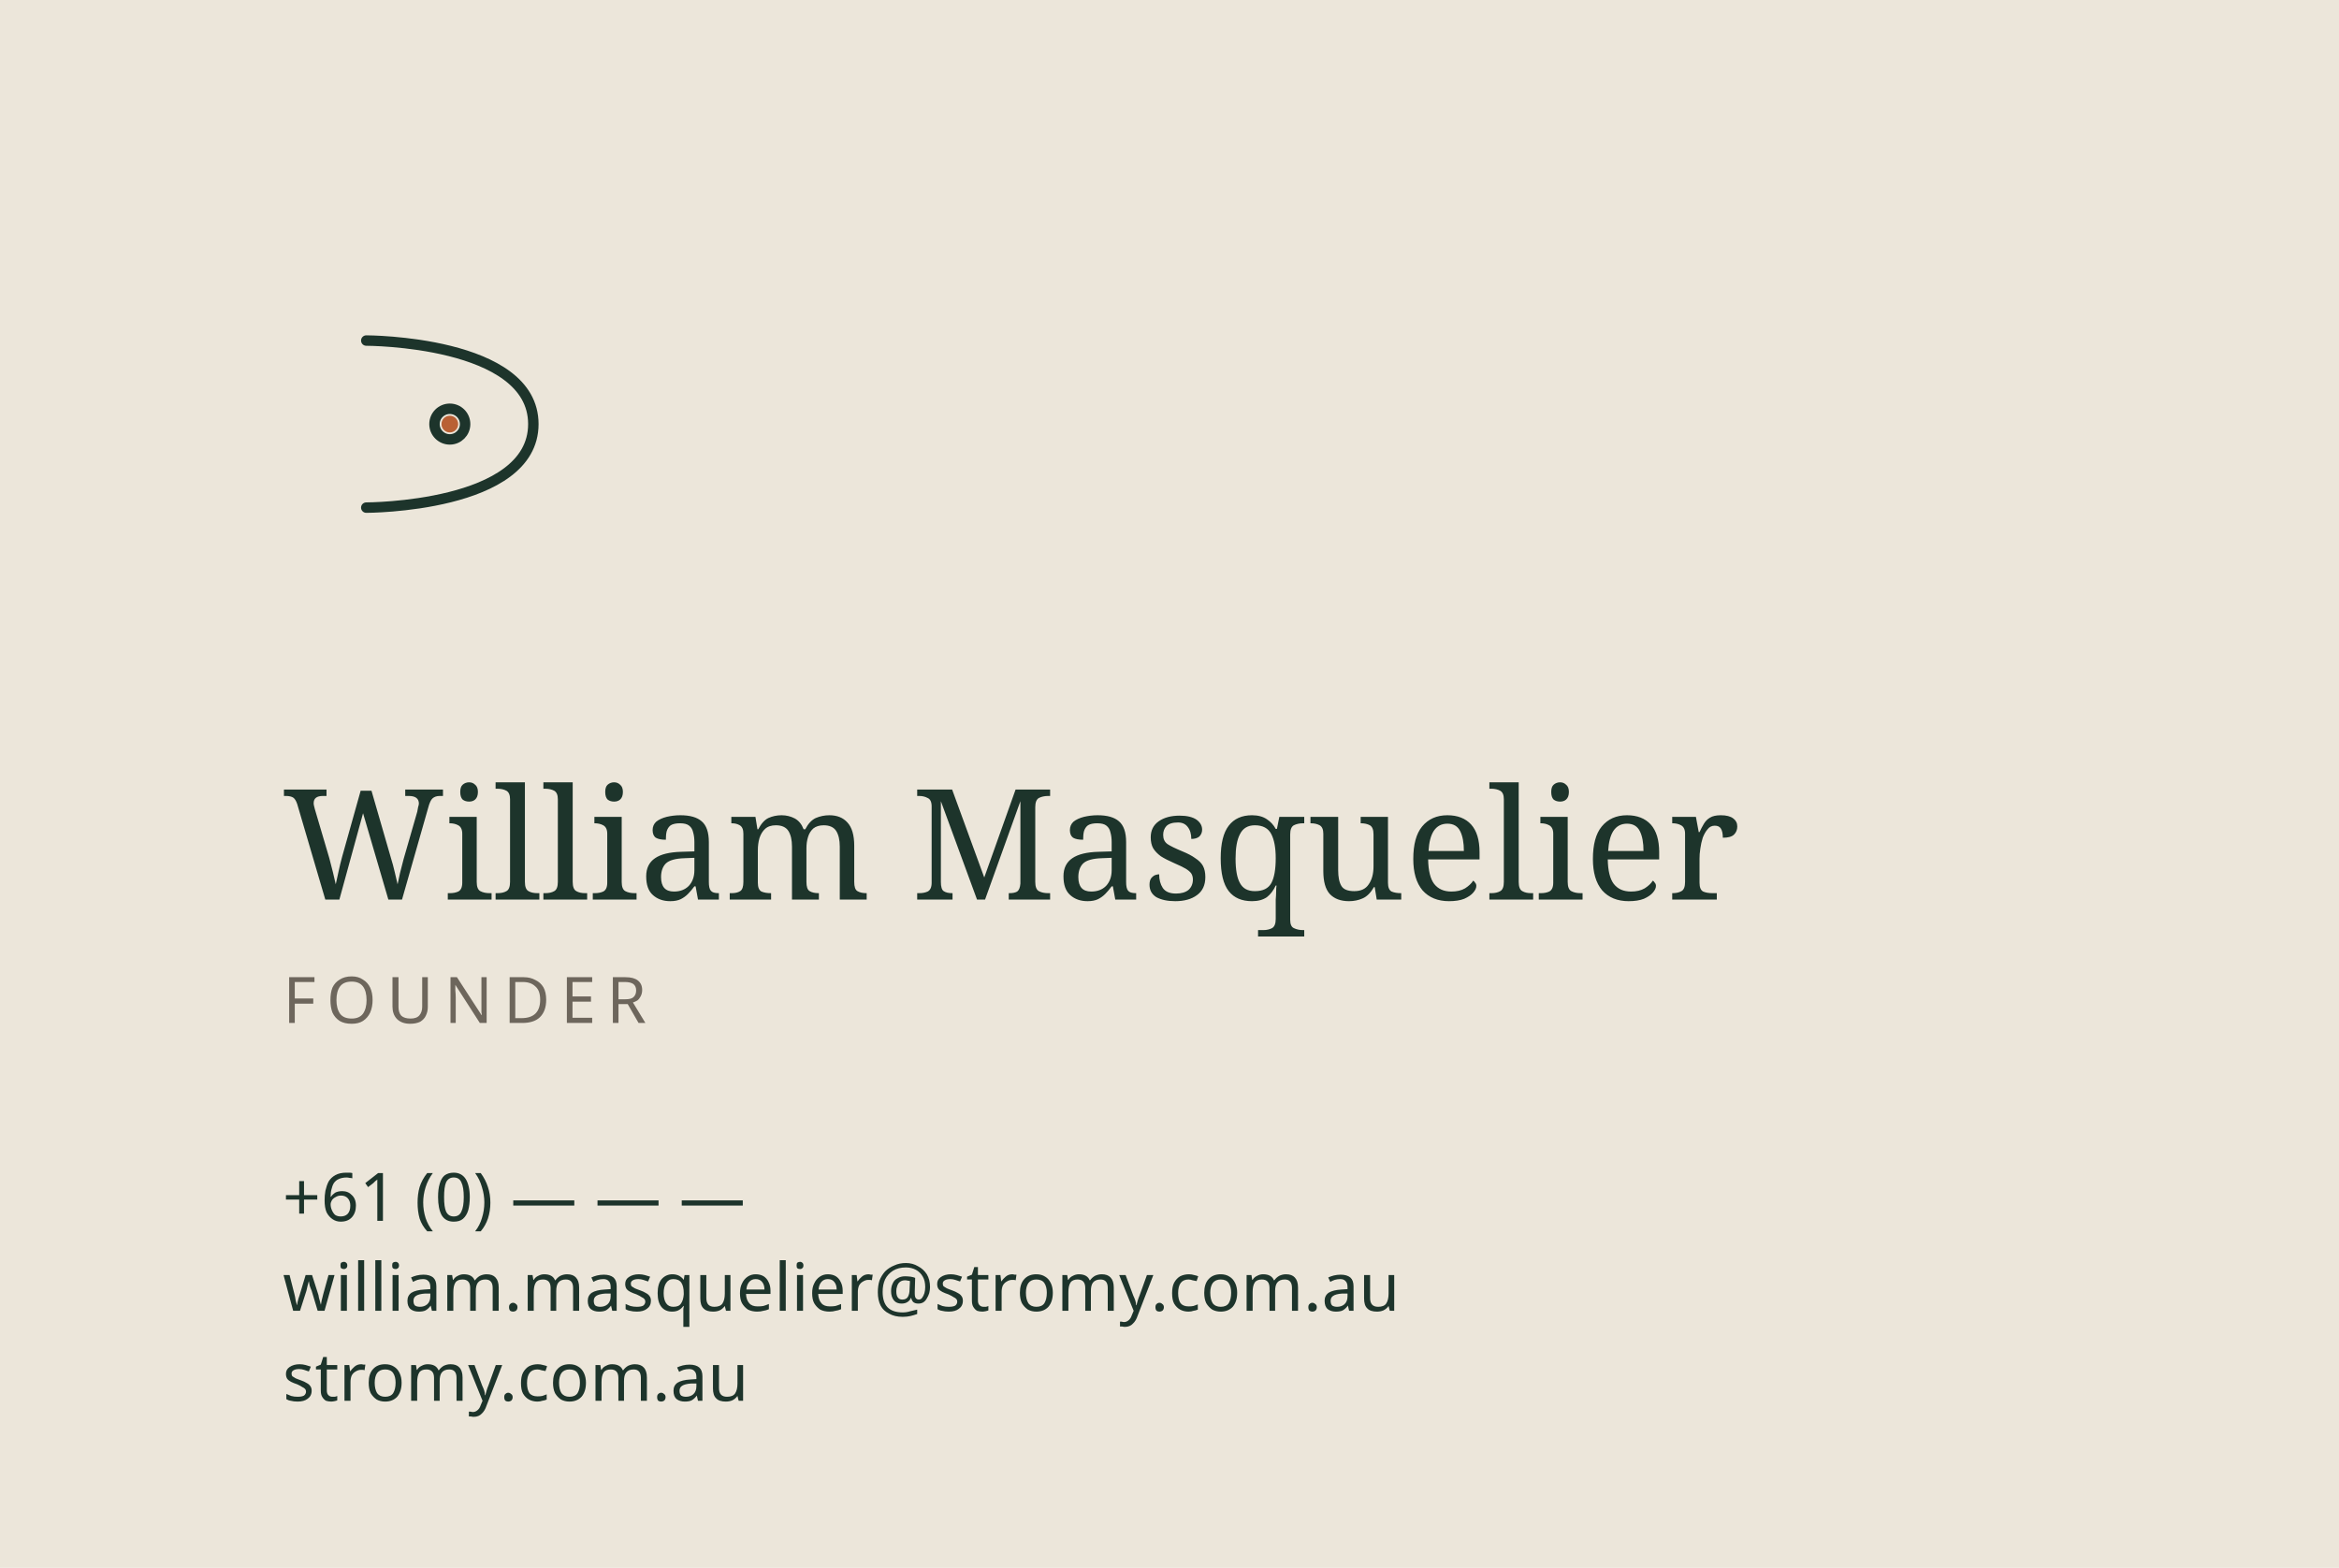
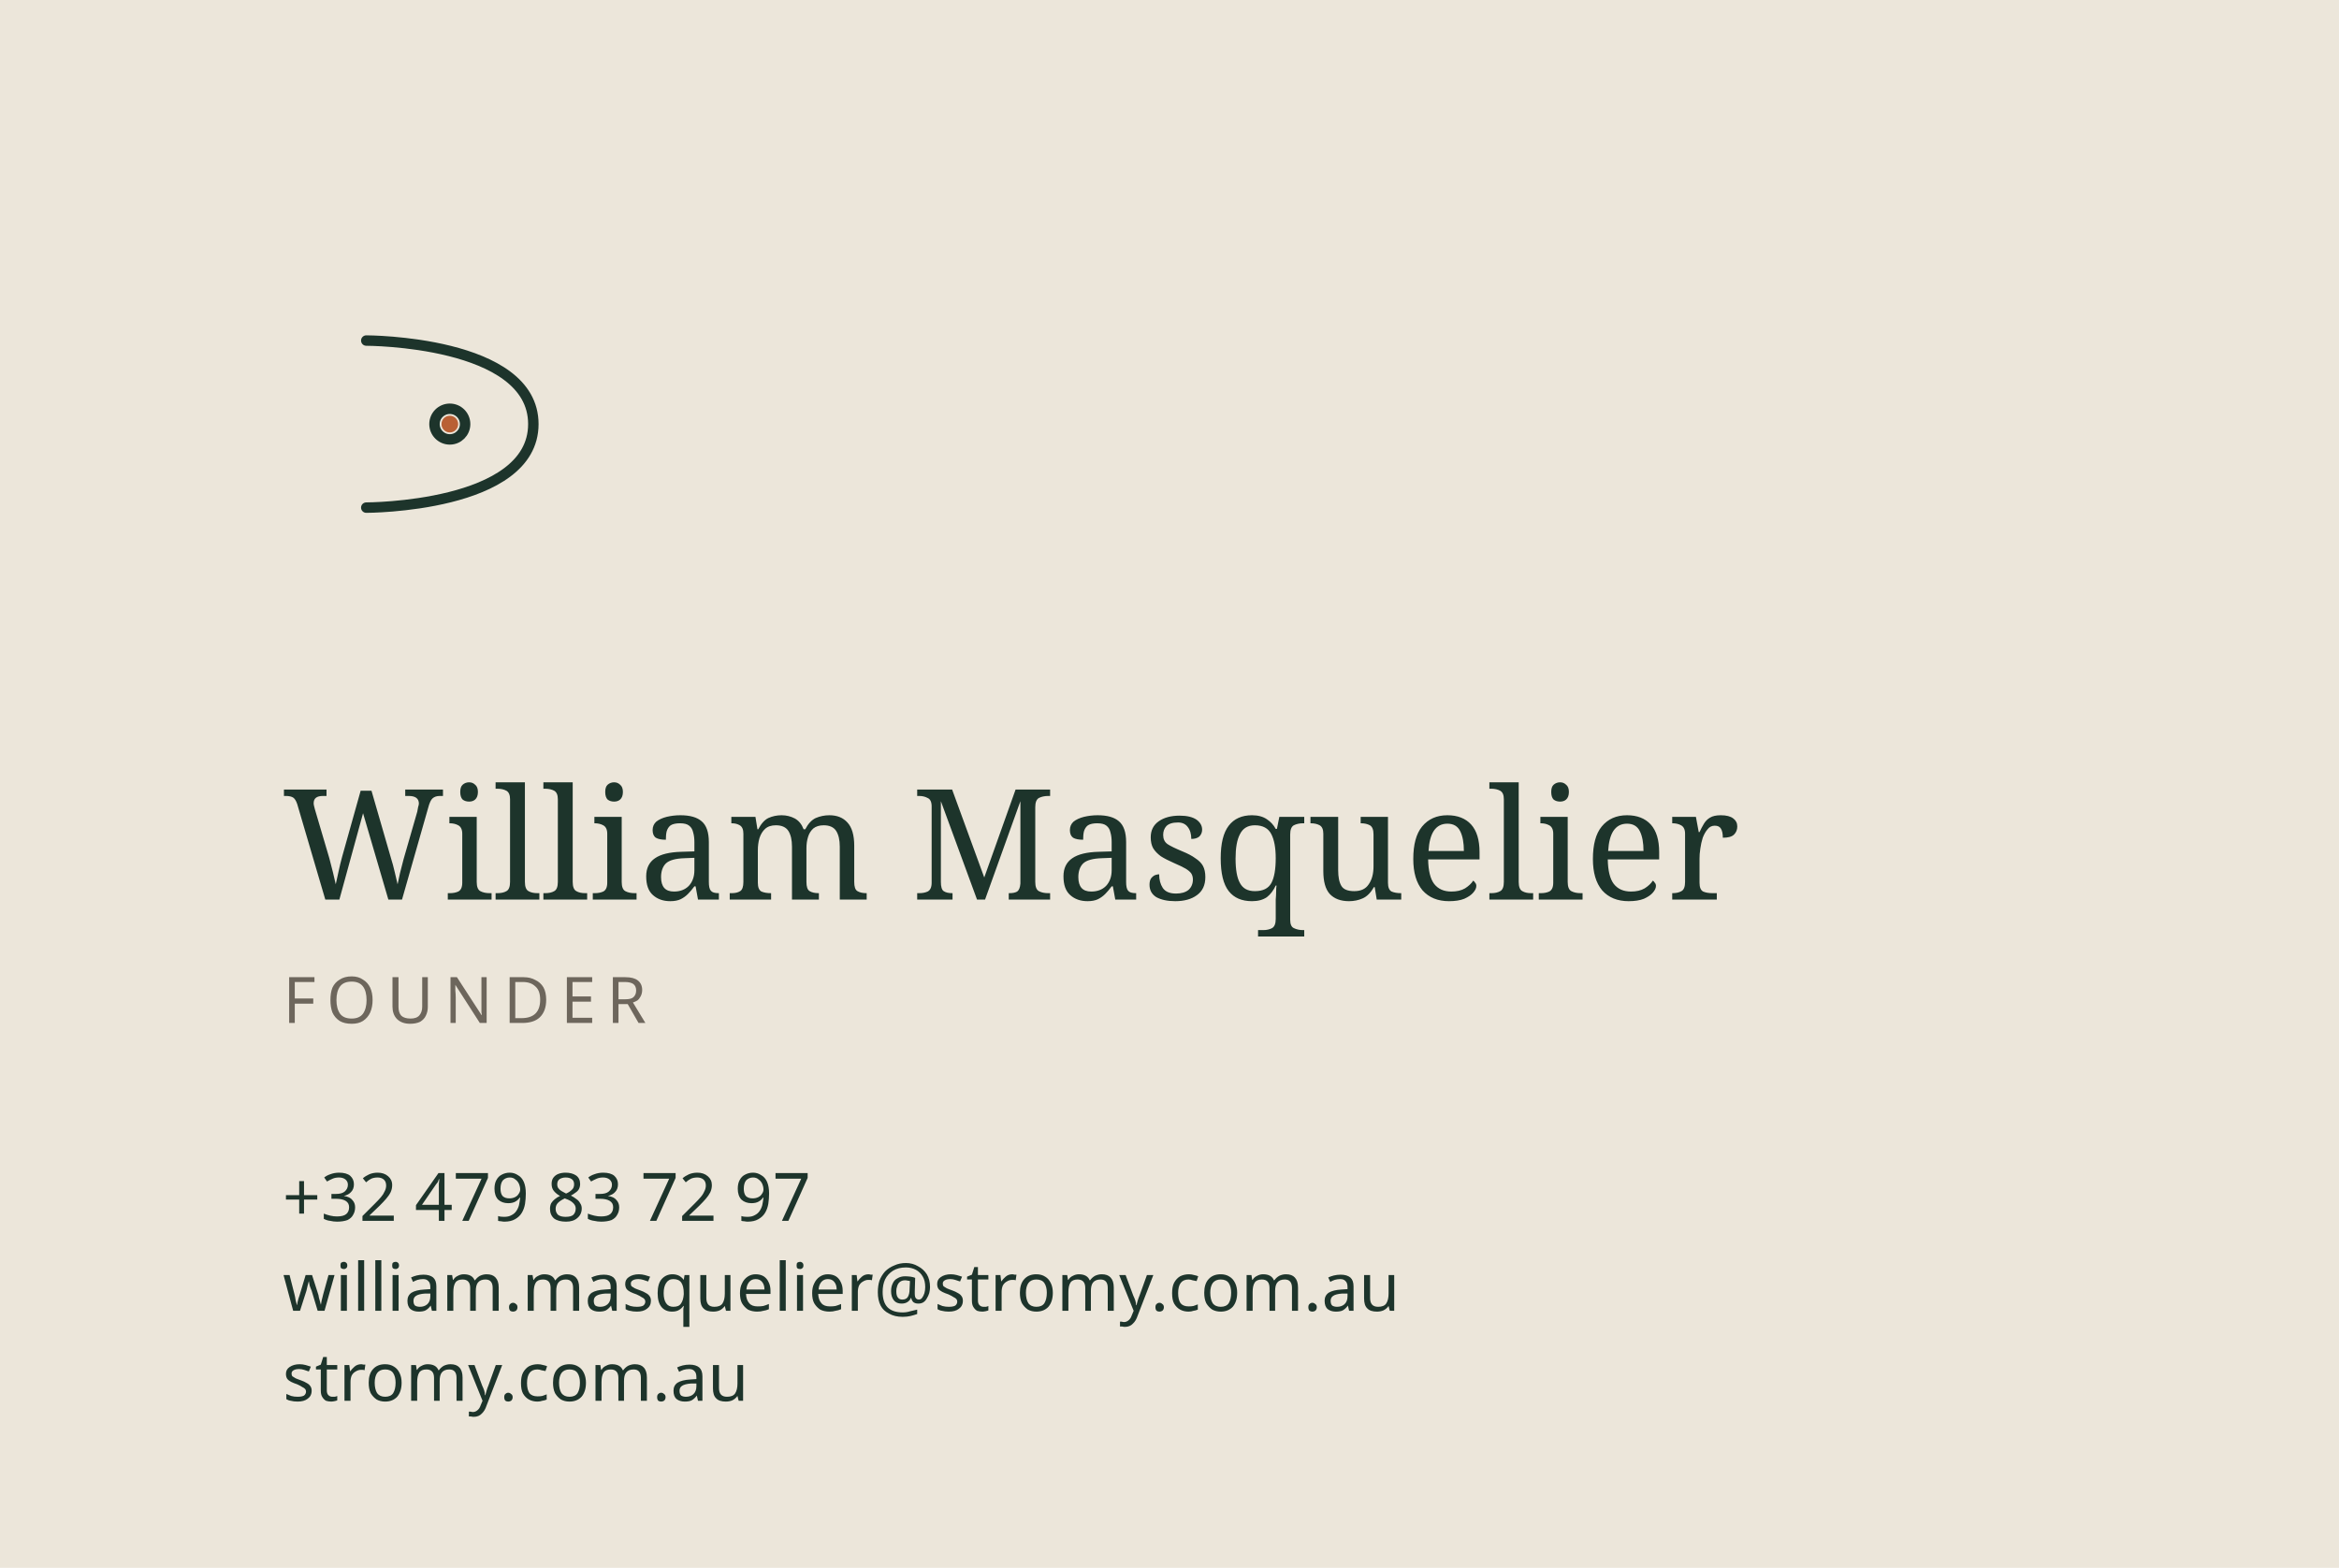
<svg xmlns="http://www.w3.org/2000/svg" width="91mm" height="61mm" viewBox="0 0 91 61">
  <rect width="91" height="61" fill="#ECE6DA" />
  <svg x="11" y="10" width="13" height="13" viewBox="0 0 96 96">
    <path d="M 24 24 C 24 24, 72 24, 72 48 C 72 72, 24 72, 24 72" fill="none" stroke="#1D342B" stroke-width="3" stroke-linecap="round" />
    <circle cx="48" cy="48" r="4.4" fill="none" stroke="#1D342B" stroke-width="3" />
    <circle cx="48" cy="48" r="2.4" fill="#B96034" />
  </svg>
  <text x="11" y="35" fill="#1D342B" font-family="Fraunces, Georgia, serif" font-weight="500" font-size="6">William Masquelier</text>
  <text x="11" y="39.8" fill="#6D665C" font-family="'Plus Jakarta Sans', sans-serif" font-size="2.5" letter-spacing="0.4">FOUNDER</text>
-   <text x="11" y="47.5" fill="#1D342B" font-family="'Plus Jakarta Sans', sans-serif" font-size="2.6">+61 (0) — — —</text>
+   <text x="11" y="47.5" fill="#1D342B" font-family="'Plus Jakarta Sans', sans-serif" font-size="2.6">+32 479 83 72 97</text>
  <text x="11" y="51" fill="#1D342B" font-family="'Plus Jakarta Sans', sans-serif" font-size="2.6">william.masquelier@stromy.com.au</text>
  <text x="11" y="54.5" fill="#1D342B" font-family="'Plus Jakarta Sans', sans-serif" font-size="2.6">stromy.com.au</text>
</svg>
